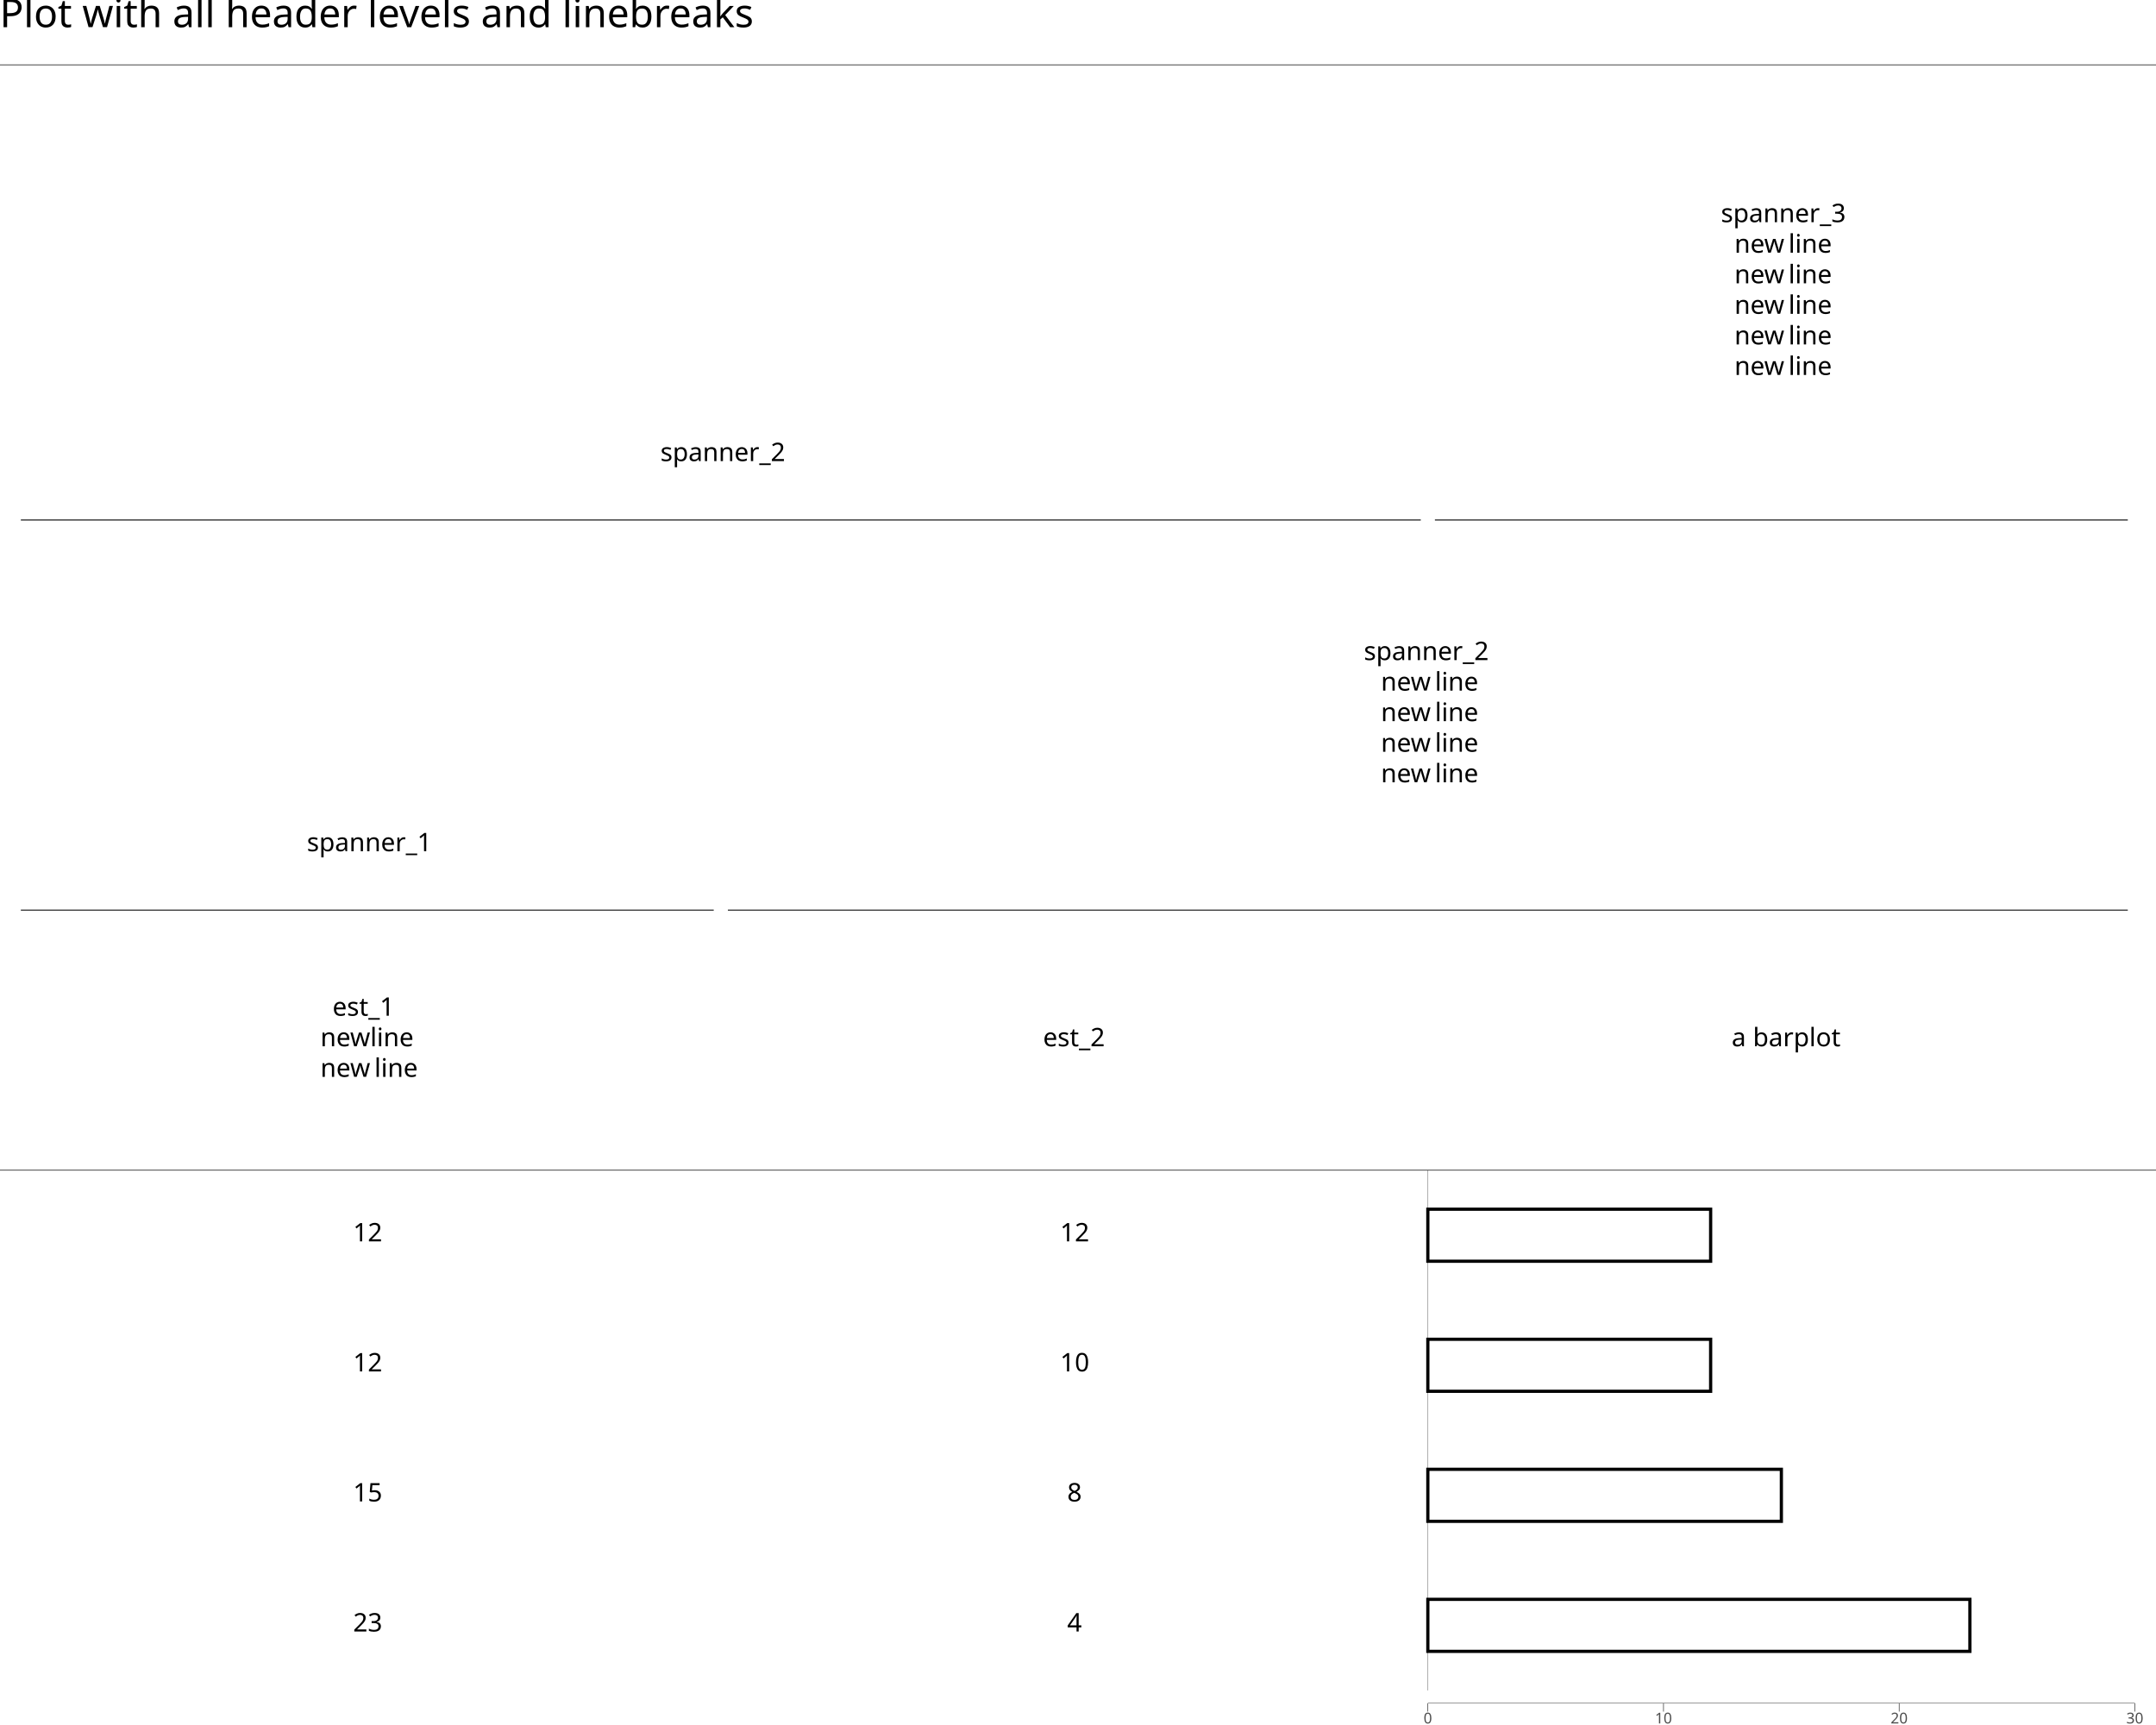
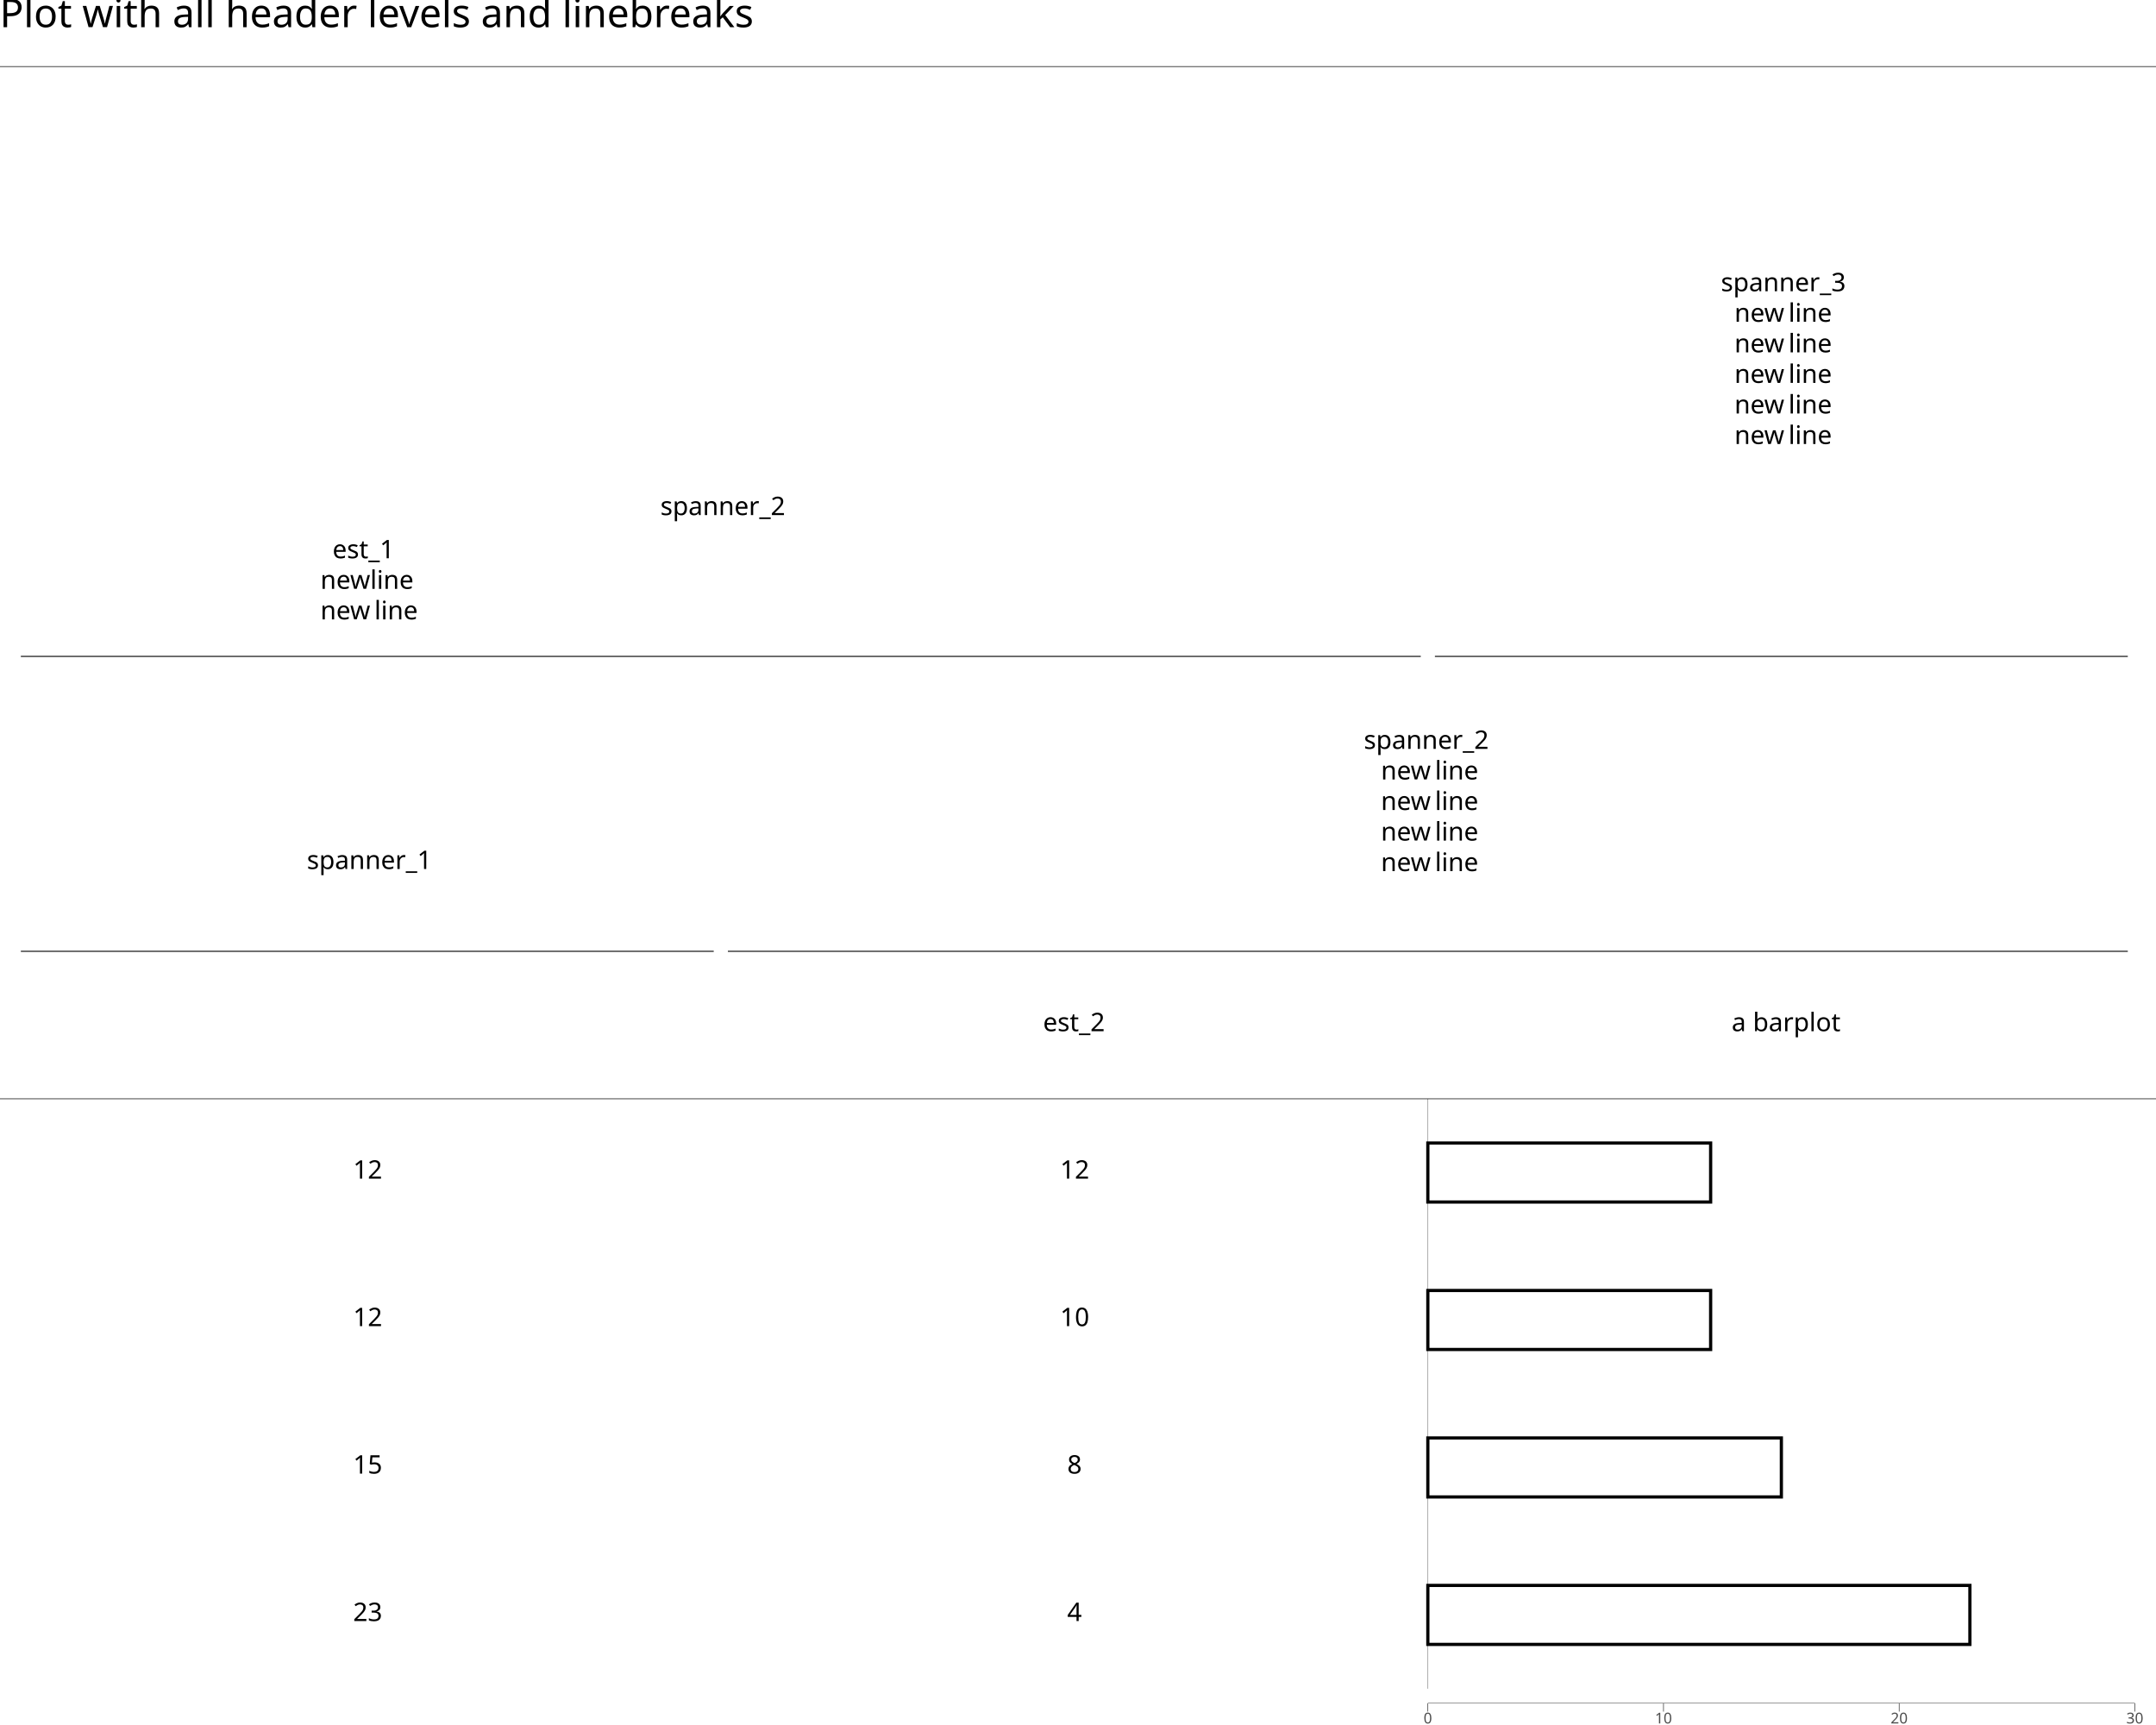
<svg xmlns="http://www.w3.org/2000/svg" class="svglite" data-engine-version="2.0" width="720.00pt" height="576.00pt" viewBox="0 0 720.00 576.00">
  <defs>
    <style type="text/css">
    .svglite line, .svglite polyline, .svglite polygon, .svglite path, .svglite rect, .svglite circle {
      fill: none;
      stroke: #000000;
      stroke-linecap: round;
      stroke-linejoin: round;
      stroke-miterlimit: 10.00;
    }
  </style>
  </defs>
  <rect width="100%" height="100%" style="stroke: none; fill: #FFFFFF;" />
  <defs>
    <clipPath id="cpMC4wMHw3MjAuMDB8MC4wMHw1NzYuMDA=">
      <rect x="0.00" y="0.00" width="720.00" height="576.00" />
    </clipPath>
  </defs>
  <g clip-path="url(#cpMC4wMHw3MjAuMDB8MC4wMHw1NzYuMDA=)">
    <rect x="0.00" y="0.00" width="720.00" height="576.00" style="stroke-width: 1.07; stroke: #FFFFFF; fill: #FFFFFF;" />
  </g>
  <defs>
    <clipPath id="cpMC4wMHw3MjAuMDB8MTcuMzB8NTY4Ljc4">
      <rect x="0.00" y="17.30" width="720.00" height="551.48" />
    </clipPath>
  </defs>
  <g clip-path="url(#cpMC4wMHw3MjAuMDB8MTcuMzB8NTY4Ljc4)">
    <rect x="-0.095" y="17.30" width="720.09" height="551.48" style="stroke-width: 1.07; stroke: none; fill: #FFFFFF;" />
-     <rect x="-0.095" y="390.75" width="720.09" height="43.42" style="stroke-width: 0.21; stroke: #FFFFFF; stroke-linecap: butt; stroke-linejoin: miter; fill: #FFFFFF;" />
-     <rect x="-0.095" y="434.17" width="720.09" height="43.42" style="stroke-width: 0.21; stroke: #FFFFFF; stroke-linecap: butt; stroke-linejoin: miter; fill: #FFFFFF;" />
-     <rect x="-0.095" y="477.59" width="720.09" height="43.42" style="stroke-width: 0.21; stroke: #FFFFFF; stroke-linecap: butt; stroke-linejoin: miter; fill: #FFFFFF;" />
-     <rect x="-0.095" y="521.02" width="720.09" height="43.42" style="stroke-width: 0.21; stroke: #FFFFFF; stroke-linecap: butt; stroke-linejoin: miter; fill: #FFFFFF;" />
-     <line x1="476.83" y1="390.75" x2="476.83" y2="564.44" style="stroke-width: 0.21; stroke: #A9A9A9; stroke-linecap: butt;" />
-     <line x1="476.83" y1="390.75" x2="476.83" y2="564.44" style="stroke-width: 0.21; stroke: #A9A9A9; stroke-linecap: butt;" />
-     <rect x="-0.095" y="21.65" width="720.09" height="369.10" style="stroke-width: 1.07; stroke: none; stroke-linecap: butt; stroke-linejoin: miter; fill: #FFFFFF;" />
-     <rect x="-0.095" y="21.65" width="720.09" height="369.10" style="stroke-width: 1.07; stroke: none; stroke-linecap: butt; stroke-linejoin: miter; fill: #FFFFFF;" />
-     <rect x="-0.095" y="21.65" width="720.09" height="369.10" style="stroke-width: 1.07; stroke: none; stroke-linecap: butt; stroke-linejoin: miter; fill: #FFFFFF;" />
-     <rect x="-0.095" y="21.65" width="720.09" height="369.10" style="stroke-width: 1.07; stroke: none; stroke-linecap: butt; stroke-linejoin: miter; fill: #FFFFFF;" />
+     <rect x="-0.095" y="366.90" width="720.09" height="49.24" style="stroke-width: 0.21; stroke: #FFFFFF; stroke-linecap: butt; stroke-linejoin: miter; fill: #FFFFFF;" />
+     <rect x="-0.095" y="416.14" width="720.09" height="49.24" style="stroke-width: 0.21; stroke: #FFFFFF; stroke-linecap: butt; stroke-linejoin: miter; fill: #FFFFFF;" />
+     <rect x="-0.095" y="465.38" width="720.09" height="49.24" style="stroke-width: 0.21; stroke: #FFFFFF; stroke-linecap: butt; stroke-linejoin: miter; fill: #FFFFFF;" />
+     <rect x="-0.095" y="514.62" width="720.09" height="49.24" style="stroke-width: 0.21; stroke: #FFFFFF; stroke-linecap: butt; stroke-linejoin: miter; fill: #FFFFFF;" />
+     <line x1="476.83" y1="366.90" x2="476.83" y2="563.86" style="stroke-width: 0.21; stroke: #A9A9A9; stroke-linecap: butt;" />
+     <line x1="476.83" y1="366.90" x2="476.83" y2="563.86" style="stroke-width: 0.21; stroke: #A9A9A9; stroke-linecap: butt;" />
+     <rect x="-0.095" y="22.23" width="720.09" height="344.67" style="stroke-width: 1.07; stroke: none; stroke-linecap: butt; stroke-linejoin: miter; fill: #FFFFFF;" />
+     <rect x="-0.095" y="22.23" width="720.09" height="344.67" style="stroke-width: 1.07; stroke: none; stroke-linecap: butt; stroke-linejoin: miter; fill: #FFFFFF;" />
+     <rect x="-0.095" y="22.23" width="720.09" height="344.67" style="stroke-width: 1.07; stroke: none; stroke-linecap: butt; stroke-linejoin: miter; fill: #FFFFFF;" />
+     <rect x="-0.095" y="22.23" width="720.09" height="344.67" style="stroke-width: 1.07; stroke: none; stroke-linecap: butt; stroke-linejoin: miter; fill: #FFFFFF;" />
    <line x1="476.83" y1="568.78" x2="712.94" y2="568.78" style="stroke-width: 0.21; stroke-linecap: butt;" />
-     <line x1="-0.095" y1="390.75" x2="720.00" y2="390.75" style="stroke-width: 0.21; stroke-linecap: butt;" />
-     <line x1="-0.095" y1="21.65" x2="720.00" y2="21.65" style="stroke-width: 0.21; stroke-linecap: butt;" />
-     <rect x="476.83" y="403.77" width="94.44" height="17.37" style="stroke-width: 1.07; stroke-linecap: butt; stroke-linejoin: miter; fill: #FFFFFF;" />
-     <rect x="476.83" y="447.20" width="94.44" height="17.37" style="stroke-width: 1.07; stroke-linecap: butt; stroke-linejoin: miter; fill: #FFFFFF;" />
-     <rect x="476.83" y="490.62" width="118.06" height="17.37" style="stroke-width: 1.07; stroke-linecap: butt; stroke-linejoin: miter; fill: #FFFFFF;" />
-     <rect x="476.83" y="534.04" width="181.02" height="17.37" style="stroke-width: 1.07; stroke-linecap: butt; stroke-linejoin: miter; fill: #FFFFFF;" />
-     <text x="354.02" y="414.51" style="font-size: 8.54px; font-family: sans;" textLength="9.50px" lengthAdjust="spacingAndGlyphs">12</text>
-     <text x="354.02" y="457.93" style="font-size: 8.54px; font-family: sans;" textLength="9.50px" lengthAdjust="spacingAndGlyphs">10</text>
-     <text x="356.40" y="501.35" style="font-size: 8.54px; font-family: sans;" textLength="4.75px" lengthAdjust="spacingAndGlyphs">8</text>
-     <text x="356.40" y="544.78" style="font-size: 8.54px; font-family: sans;" textLength="4.75px" lengthAdjust="spacingAndGlyphs">4</text>
-     <text x="117.91" y="414.51" style="font-size: 8.54px; font-family: sans;" textLength="9.50px" lengthAdjust="spacingAndGlyphs">12</text>
-     <text x="117.91" y="457.93" style="font-size: 8.54px; font-family: sans;" textLength="9.50px" lengthAdjust="spacingAndGlyphs">12</text>
-     <text x="117.91" y="501.35" style="font-size: 8.54px; font-family: sans;" textLength="9.50px" lengthAdjust="spacingAndGlyphs">15</text>
-     <text x="117.91" y="544.78" style="font-size: 8.54px; font-family: sans;" textLength="9.50px" lengthAdjust="spacingAndGlyphs">23</text>
-     <line x1="243.08" y1="303.90" x2="710.58" y2="303.90" style="stroke-width: 0.32; stroke-linecap: butt;" />
-     <text x="455.47" y="220.41" style="font-size: 8.54px; font-family: sans;" textLength="40.35px" lengthAdjust="spacingAndGlyphs">spanner_2</text>
-     <text x="461.17" y="230.61" style="font-size: 8.54px; font-family: sans;" textLength="15.66px" lengthAdjust="spacingAndGlyphs">new</text>
-     <text x="479.20" y="230.61" style="font-size: 8.54px; font-family: sans;" textLength="13.29px" lengthAdjust="spacingAndGlyphs">line</text>
-     <text x="461.17" y="240.81" style="font-size: 8.54px; font-family: sans;" textLength="15.66px" lengthAdjust="spacingAndGlyphs">new</text>
-     <text x="479.20" y="240.81" style="font-size: 8.54px; font-family: sans;" textLength="13.29px" lengthAdjust="spacingAndGlyphs">line</text>
-     <text x="461.17" y="251.02" style="font-size: 8.54px; font-family: sans;" textLength="15.66px" lengthAdjust="spacingAndGlyphs">new</text>
-     <text x="479.20" y="251.02" style="font-size: 8.54px; font-family: sans;" textLength="13.29px" lengthAdjust="spacingAndGlyphs">line</text>
-     <text x="461.17" y="261.22" style="font-size: 8.54px; font-family: sans;" textLength="15.66px" lengthAdjust="spacingAndGlyphs">new</text>
-     <text x="479.20" y="261.22" style="font-size: 8.54px; font-family: sans;" textLength="13.29px" lengthAdjust="spacingAndGlyphs">line</text>
-     <line x1="6.96" y1="303.90" x2="238.35" y2="303.90" style="stroke-width: 0.32; stroke-linecap: butt;" />
-     <text x="102.49" y="284.24" style="font-size: 8.54px; font-family: sans;" textLength="40.35px" lengthAdjust="spacingAndGlyphs">spanner_1</text>
-     <line x1="479.19" y1="173.63" x2="710.58" y2="173.63" style="stroke-width: 0.32; stroke-linecap: butt;" />
-     <text x="574.71" y="74.18" style="font-size: 8.54px; font-family: sans;" textLength="40.35px" lengthAdjust="spacingAndGlyphs">spanner_3</text>
-     <text x="579.23" y="84.38" style="font-size: 8.54px; font-family: sans;" textLength="15.66px" lengthAdjust="spacingAndGlyphs">new</text>
-     <text x="597.26" y="84.38" style="font-size: 8.54px; font-family: sans;" textLength="13.29px" lengthAdjust="spacingAndGlyphs">line</text>
-     <text x="579.23" y="94.59" style="font-size: 8.54px; font-family: sans;" textLength="15.66px" lengthAdjust="spacingAndGlyphs">new</text>
-     <text x="597.26" y="94.59" style="font-size: 8.54px; font-family: sans;" textLength="13.29px" lengthAdjust="spacingAndGlyphs">line</text>
-     <text x="579.23" y="104.79" style="font-size: 8.54px; font-family: sans;" textLength="15.66px" lengthAdjust="spacingAndGlyphs">new</text>
-     <text x="597.26" y="104.79" style="font-size: 8.54px; font-family: sans;" textLength="13.29px" lengthAdjust="spacingAndGlyphs">line</text>
-     <text x="579.23" y="115.00" style="font-size: 8.54px; font-family: sans;" textLength="15.66px" lengthAdjust="spacingAndGlyphs">new</text>
-     <text x="597.26" y="115.00" style="font-size: 8.54px; font-family: sans;" textLength="13.29px" lengthAdjust="spacingAndGlyphs">line</text>
-     <text x="579.23" y="125.20" style="font-size: 8.54px; font-family: sans;" textLength="15.66px" lengthAdjust="spacingAndGlyphs">new</text>
-     <text x="597.26" y="125.20" style="font-size: 8.54px; font-family: sans;" textLength="13.29px" lengthAdjust="spacingAndGlyphs">line</text>
-     <line x1="6.96" y1="173.63" x2="474.47" y2="173.63" style="stroke-width: 0.32; stroke-linecap: butt;" />
-     <text x="220.54" y="153.97" style="font-size: 8.54px; font-family: sans;" textLength="40.35px" lengthAdjust="spacingAndGlyphs">spanner_2</text>
-     <text x="578.28" y="349.37" style="font-size: 8.54px; font-family: sans;" textLength="4.75px" lengthAdjust="spacingAndGlyphs">a</text>
-     <text x="585.39" y="349.37" style="font-size: 8.54px; font-family: sans;" textLength="26.10px" lengthAdjust="spacingAndGlyphs">barplot</text>
-     <text x="348.33" y="349.37" style="font-size: 8.54px; font-family: sans;" textLength="20.89px" lengthAdjust="spacingAndGlyphs">est_2</text>
-     <text x="111.03" y="339.17" style="font-size: 8.54px; font-family: sans;" textLength="20.89px" lengthAdjust="spacingAndGlyphs">est_1</text>
-     <text x="107.00" y="349.37" style="font-size: 8.54px; font-family: sans;" textLength="28.95px" lengthAdjust="spacingAndGlyphs">newline</text>
-     <text x="107.00" y="359.58" style="font-size: 8.54px; font-family: sans;" textLength="15.66px" lengthAdjust="spacingAndGlyphs">new</text>
-     <text x="125.03" y="359.58" style="font-size: 8.54px; font-family: sans;" textLength="13.29px" lengthAdjust="spacingAndGlyphs">line</text>
+     <line x1="-0.095" y1="366.90" x2="720.00" y2="366.90" style="stroke-width: 0.21; stroke-linecap: butt;" />
+     <line x1="-0.095" y1="22.23" x2="720.00" y2="22.23" style="stroke-width: 0.21; stroke-linecap: butt;" />
+     <rect x="476.83" y="381.67" width="94.44" height="19.70" style="stroke-width: 1.07; stroke-linecap: butt; stroke-linejoin: miter; fill: #FFFFFF;" />
+     <rect x="476.83" y="430.91" width="94.44" height="19.70" style="stroke-width: 1.07; stroke-linecap: butt; stroke-linejoin: miter; fill: #FFFFFF;" />
+     <rect x="476.83" y="480.15" width="118.06" height="19.70" style="stroke-width: 1.07; stroke-linecap: butt; stroke-linejoin: miter; fill: #FFFFFF;" />
+     <rect x="476.83" y="529.39" width="181.02" height="19.70" style="stroke-width: 1.07; stroke-linecap: butt; stroke-linejoin: miter; fill: #FFFFFF;" />
+     <text x="354.02" y="393.57" style="font-size: 8.54px; font-family: sans;" textLength="9.50px" lengthAdjust="spacingAndGlyphs">12</text>
+     <text x="354.02" y="442.81" style="font-size: 8.54px; font-family: sans;" textLength="9.50px" lengthAdjust="spacingAndGlyphs">10</text>
+     <text x="356.40" y="492.05" style="font-size: 8.54px; font-family: sans;" textLength="4.75px" lengthAdjust="spacingAndGlyphs">8</text>
+     <text x="356.40" y="541.29" style="font-size: 8.54px; font-family: sans;" textLength="4.75px" lengthAdjust="spacingAndGlyphs">4</text>
+     <text x="117.91" y="393.57" style="font-size: 8.54px; font-family: sans;" textLength="9.50px" lengthAdjust="spacingAndGlyphs">12</text>
+     <text x="117.91" y="442.81" style="font-size: 8.54px; font-family: sans;" textLength="9.50px" lengthAdjust="spacingAndGlyphs">12</text>
+     <text x="117.91" y="492.05" style="font-size: 8.54px; font-family: sans;" textLength="9.50px" lengthAdjust="spacingAndGlyphs">15</text>
+     <text x="117.91" y="541.29" style="font-size: 8.54px; font-family: sans;" textLength="9.50px" lengthAdjust="spacingAndGlyphs">23</text>
+     <line x1="243.08" y1="317.66" x2="710.58" y2="317.66" style="stroke-width: 0.32; stroke-linecap: butt;" />
+     <text x="455.47" y="250.06" style="font-size: 8.54px; font-family: sans;" textLength="40.35px" lengthAdjust="spacingAndGlyphs">spanner_2</text>
+     <text x="461.17" y="260.27" style="font-size: 8.54px; font-family: sans;" textLength="15.66px" lengthAdjust="spacingAndGlyphs">new</text>
+     <text x="479.20" y="260.27" style="font-size: 8.54px; font-family: sans;" textLength="13.29px" lengthAdjust="spacingAndGlyphs">line</text>
+     <text x="461.17" y="270.47" style="font-size: 8.54px; font-family: sans;" textLength="15.66px" lengthAdjust="spacingAndGlyphs">new</text>
+     <text x="479.20" y="270.47" style="font-size: 8.54px; font-family: sans;" textLength="13.29px" lengthAdjust="spacingAndGlyphs">line</text>
+     <text x="461.17" y="280.68" style="font-size: 8.54px; font-family: sans;" textLength="15.66px" lengthAdjust="spacingAndGlyphs">new</text>
+     <text x="479.20" y="280.68" style="font-size: 8.54px; font-family: sans;" textLength="13.29px" lengthAdjust="spacingAndGlyphs">line</text>
+     <text x="461.17" y="290.88" style="font-size: 8.54px; font-family: sans;" textLength="15.66px" lengthAdjust="spacingAndGlyphs">new</text>
+     <text x="479.20" y="290.88" style="font-size: 8.54px; font-family: sans;" textLength="13.29px" lengthAdjust="spacingAndGlyphs">line</text>
+     <line x1="6.96" y1="317.66" x2="238.35" y2="317.66" style="stroke-width: 0.32; stroke-linecap: butt;" />
+     <text x="102.49" y="290.17" style="font-size: 8.54px; font-family: sans;" textLength="40.35px" lengthAdjust="spacingAndGlyphs">spanner_1</text>
+     <line x1="479.19" y1="219.18" x2="710.58" y2="219.18" style="stroke-width: 0.32; stroke-linecap: butt;" />
+     <text x="574.71" y="97.25" style="font-size: 8.54px; font-family: sans;" textLength="40.35px" lengthAdjust="spacingAndGlyphs">spanner_3</text>
+     <text x="579.23" y="107.45" style="font-size: 8.54px; font-family: sans;" textLength="15.66px" lengthAdjust="spacingAndGlyphs">new</text>
+     <text x="597.26" y="107.45" style="font-size: 8.54px; font-family: sans;" textLength="13.29px" lengthAdjust="spacingAndGlyphs">line</text>
+     <text x="579.23" y="117.65" style="font-size: 8.54px; font-family: sans;" textLength="15.66px" lengthAdjust="spacingAndGlyphs">new</text>
+     <text x="597.26" y="117.65" style="font-size: 8.54px; font-family: sans;" textLength="13.29px" lengthAdjust="spacingAndGlyphs">line</text>
+     <text x="579.23" y="127.86" style="font-size: 8.54px; font-family: sans;" textLength="15.66px" lengthAdjust="spacingAndGlyphs">new</text>
+     <text x="597.26" y="127.86" style="font-size: 8.54px; font-family: sans;" textLength="13.29px" lengthAdjust="spacingAndGlyphs">line</text>
+     <text x="579.23" y="138.06" style="font-size: 8.54px; font-family: sans;" textLength="15.66px" lengthAdjust="spacingAndGlyphs">new</text>
+     <text x="597.26" y="138.06" style="font-size: 8.54px; font-family: sans;" textLength="13.29px" lengthAdjust="spacingAndGlyphs">line</text>
+     <text x="579.23" y="148.27" style="font-size: 8.54px; font-family: sans;" textLength="15.66px" lengthAdjust="spacingAndGlyphs">new</text>
+     <text x="597.26" y="148.27" style="font-size: 8.54px; font-family: sans;" textLength="13.29px" lengthAdjust="spacingAndGlyphs">line</text>
+     <line x1="6.96" y1="219.18" x2="474.47" y2="219.18" style="stroke-width: 0.32; stroke-linecap: butt;" />
+     <text x="220.54" y="172.00" style="font-size: 8.54px; font-family: sans;" textLength="40.35px" lengthAdjust="spacingAndGlyphs">spanner_2</text>
+     <text x="578.28" y="344.33" style="font-size: 8.54px; font-family: sans;" textLength="4.75px" lengthAdjust="spacingAndGlyphs">a</text>
+     <text x="585.39" y="344.33" style="font-size: 8.54px; font-family: sans;" textLength="26.10px" lengthAdjust="spacingAndGlyphs">barplot</text>
+     <text x="348.33" y="344.33" style="font-size: 8.54px; font-family: sans;" textLength="20.89px" lengthAdjust="spacingAndGlyphs">est_2</text>
+     <text x="111.03" y="186.41" style="font-size: 8.54px; font-family: sans;" textLength="20.89px" lengthAdjust="spacingAndGlyphs">est_1</text>
+     <text x="107.00" y="196.62" style="font-size: 8.54px; font-family: sans;" textLength="28.95px" lengthAdjust="spacingAndGlyphs">newline</text>
+     <text x="107.00" y="206.82" style="font-size: 8.54px; font-family: sans;" textLength="15.66px" lengthAdjust="spacingAndGlyphs">new</text>
+     <text x="125.03" y="206.82" style="font-size: 8.54px; font-family: sans;" textLength="13.29px" lengthAdjust="spacingAndGlyphs">line</text>
  </g>
  <g clip-path="url(#cpMC4wMHw3MjAuMDB8MC4wMHw1NzYuMDA=)">
    <polyline points="476.83,571.52 476.83,568.78 " style="stroke-width: 0.21; stroke: #333333; stroke-linecap: butt;" />
    <polyline points="555.53,571.52 555.53,568.78 " style="stroke-width: 0.21; stroke: #333333; stroke-linecap: butt;" />
    <polyline points="634.24,571.52 634.24,568.78 " style="stroke-width: 0.21; stroke: #333333; stroke-linecap: butt;" />
    <polyline points="712.94,571.52 712.94,568.78 " style="stroke-width: 0.21; stroke: #333333; stroke-linecap: butt;" />
    <text x="476.83" y="575.48" text-anchor="middle" style="font-size: 5.00px; fill: #4D4D4D; font-family: sans;" textLength="2.78px" lengthAdjust="spacingAndGlyphs">0</text>
    <text x="555.53" y="575.48" text-anchor="middle" style="font-size: 5.00px; fill: #4D4D4D; font-family: sans;" textLength="5.56px" lengthAdjust="spacingAndGlyphs">10</text>
    <text x="634.24" y="575.48" text-anchor="middle" style="font-size: 5.00px; fill: #4D4D4D; font-family: sans;" textLength="5.56px" lengthAdjust="spacingAndGlyphs">20</text>
    <text x="712.94" y="575.48" text-anchor="middle" style="font-size: 5.00px; fill: #4D4D4D; font-family: sans;" textLength="5.56px" lengthAdjust="spacingAndGlyphs">30</text>
    <text x="-0.095" y="9.08" style="font-size: 13.20px; font-family: sans;" textLength="238.49px" lengthAdjust="spacingAndGlyphs">Plot with all header levels and linebreaks</text>
  </g>
</svg>
